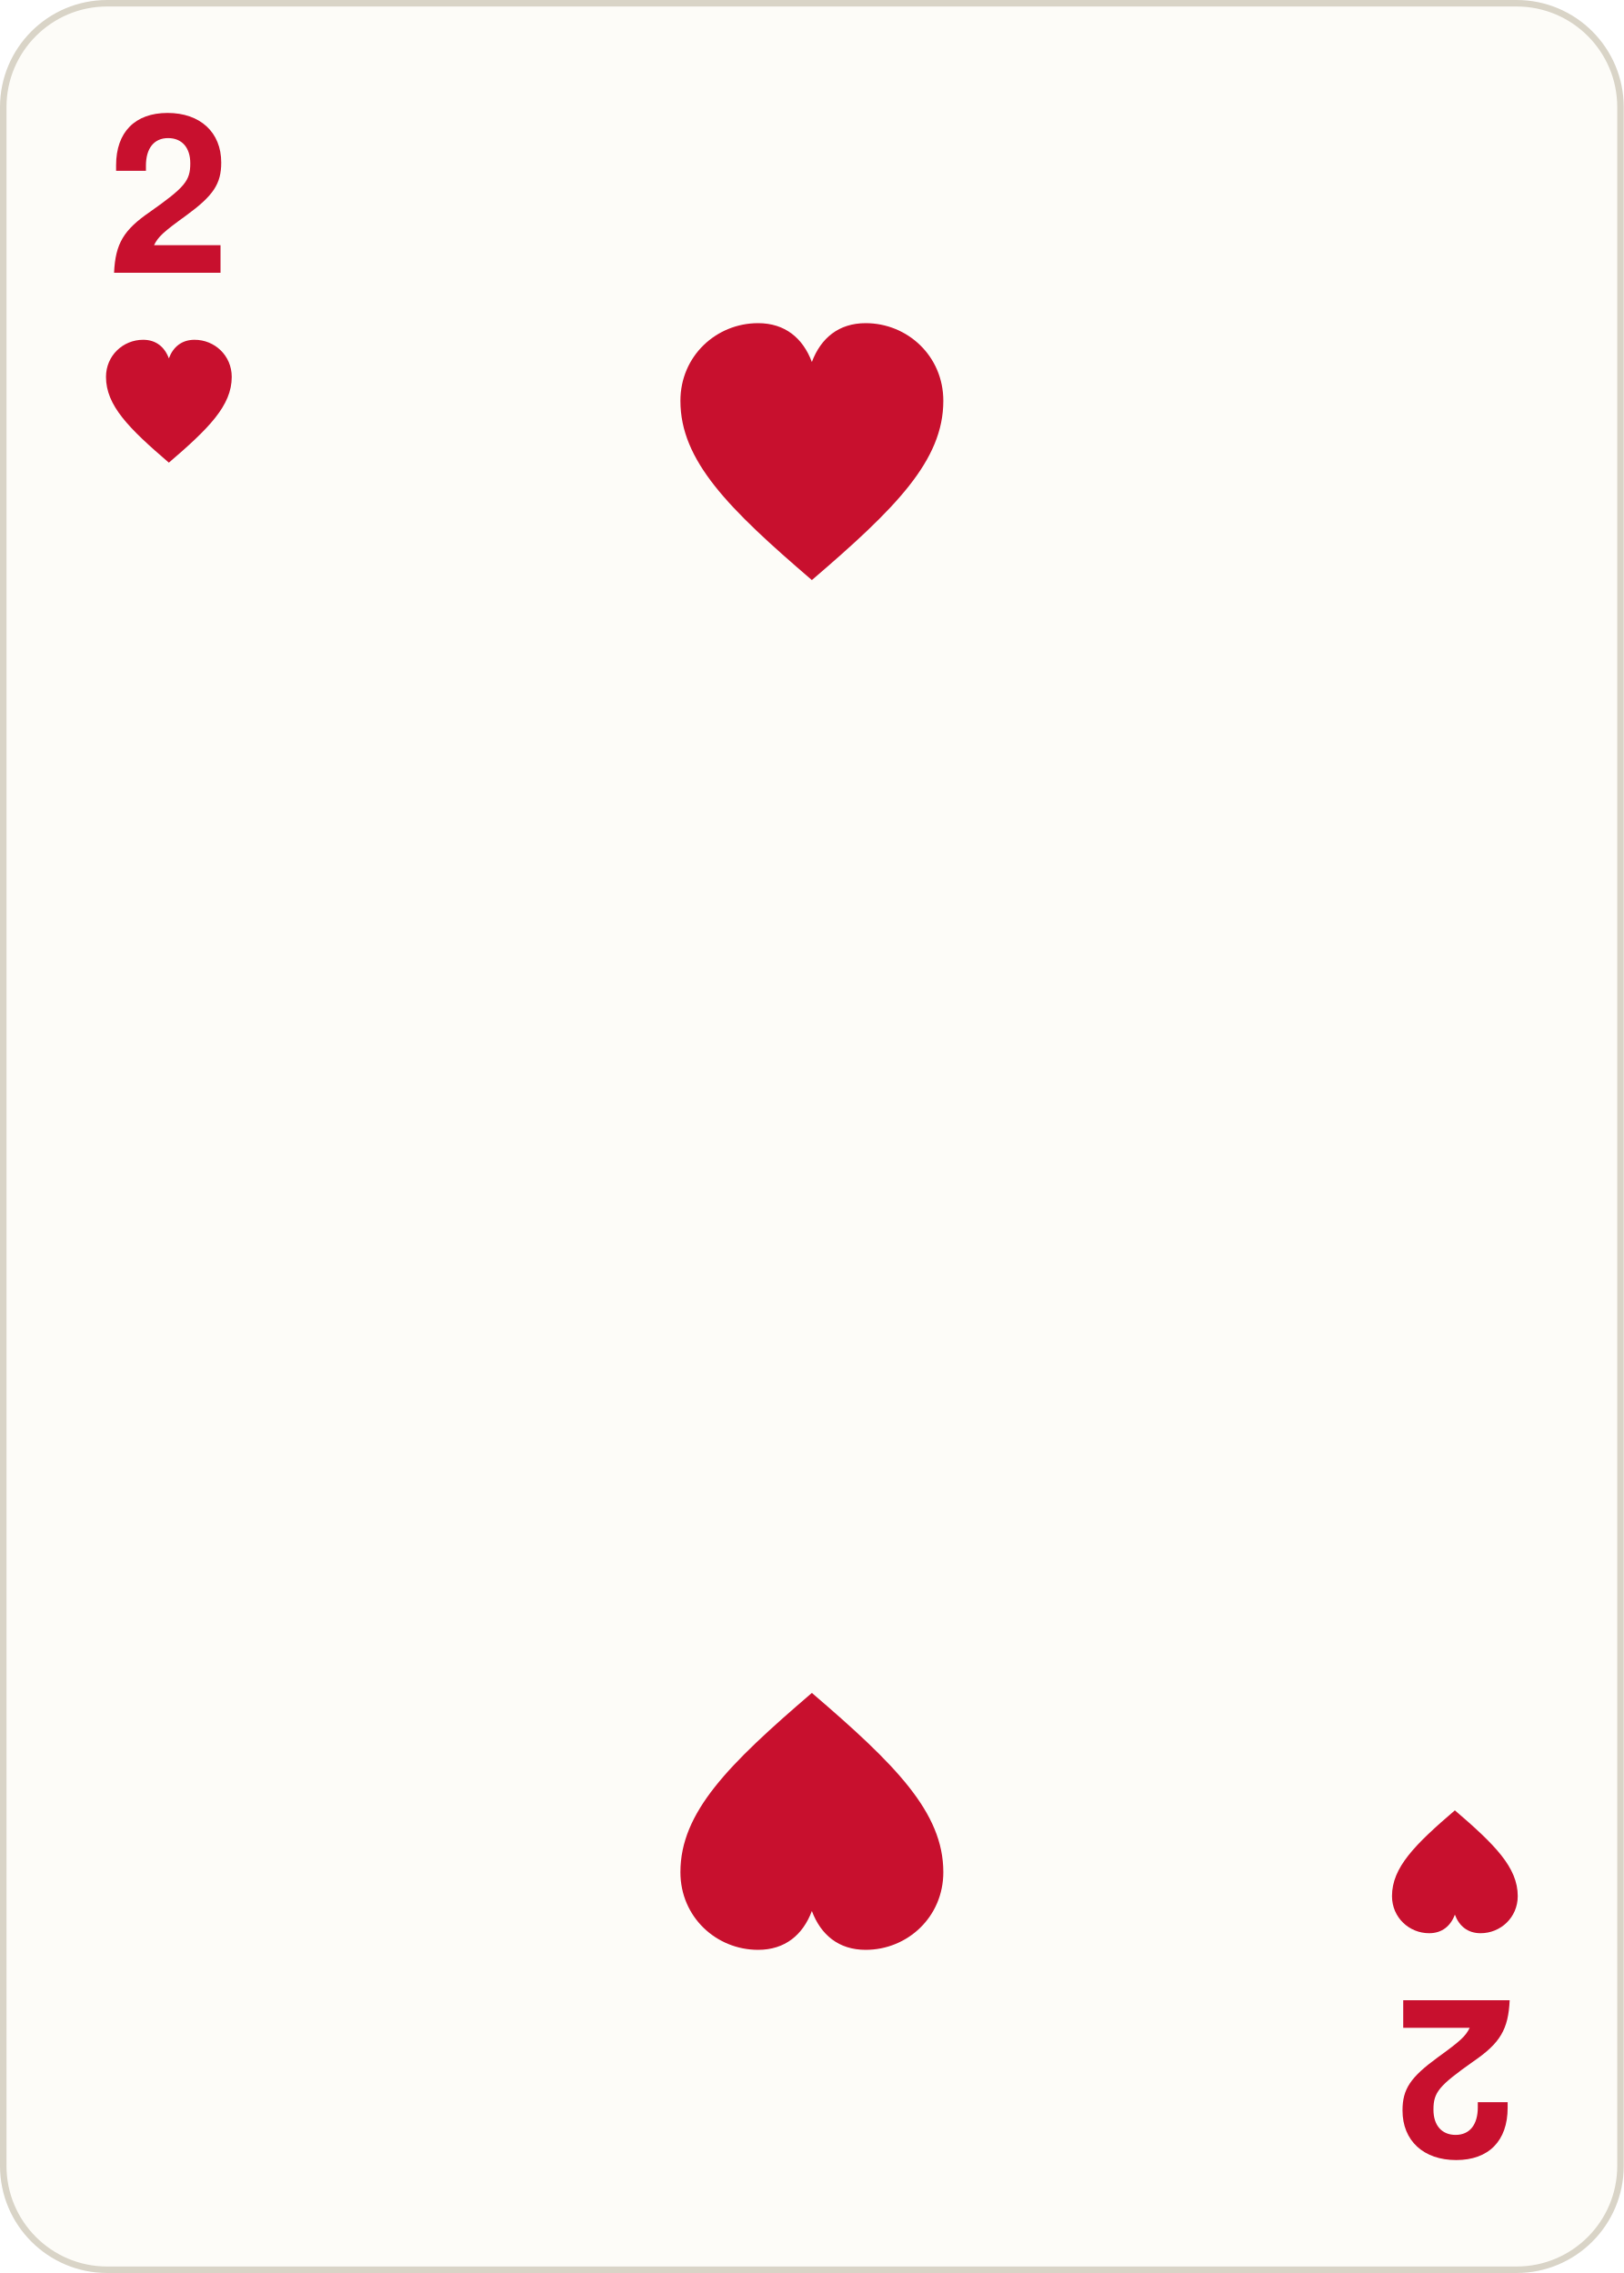
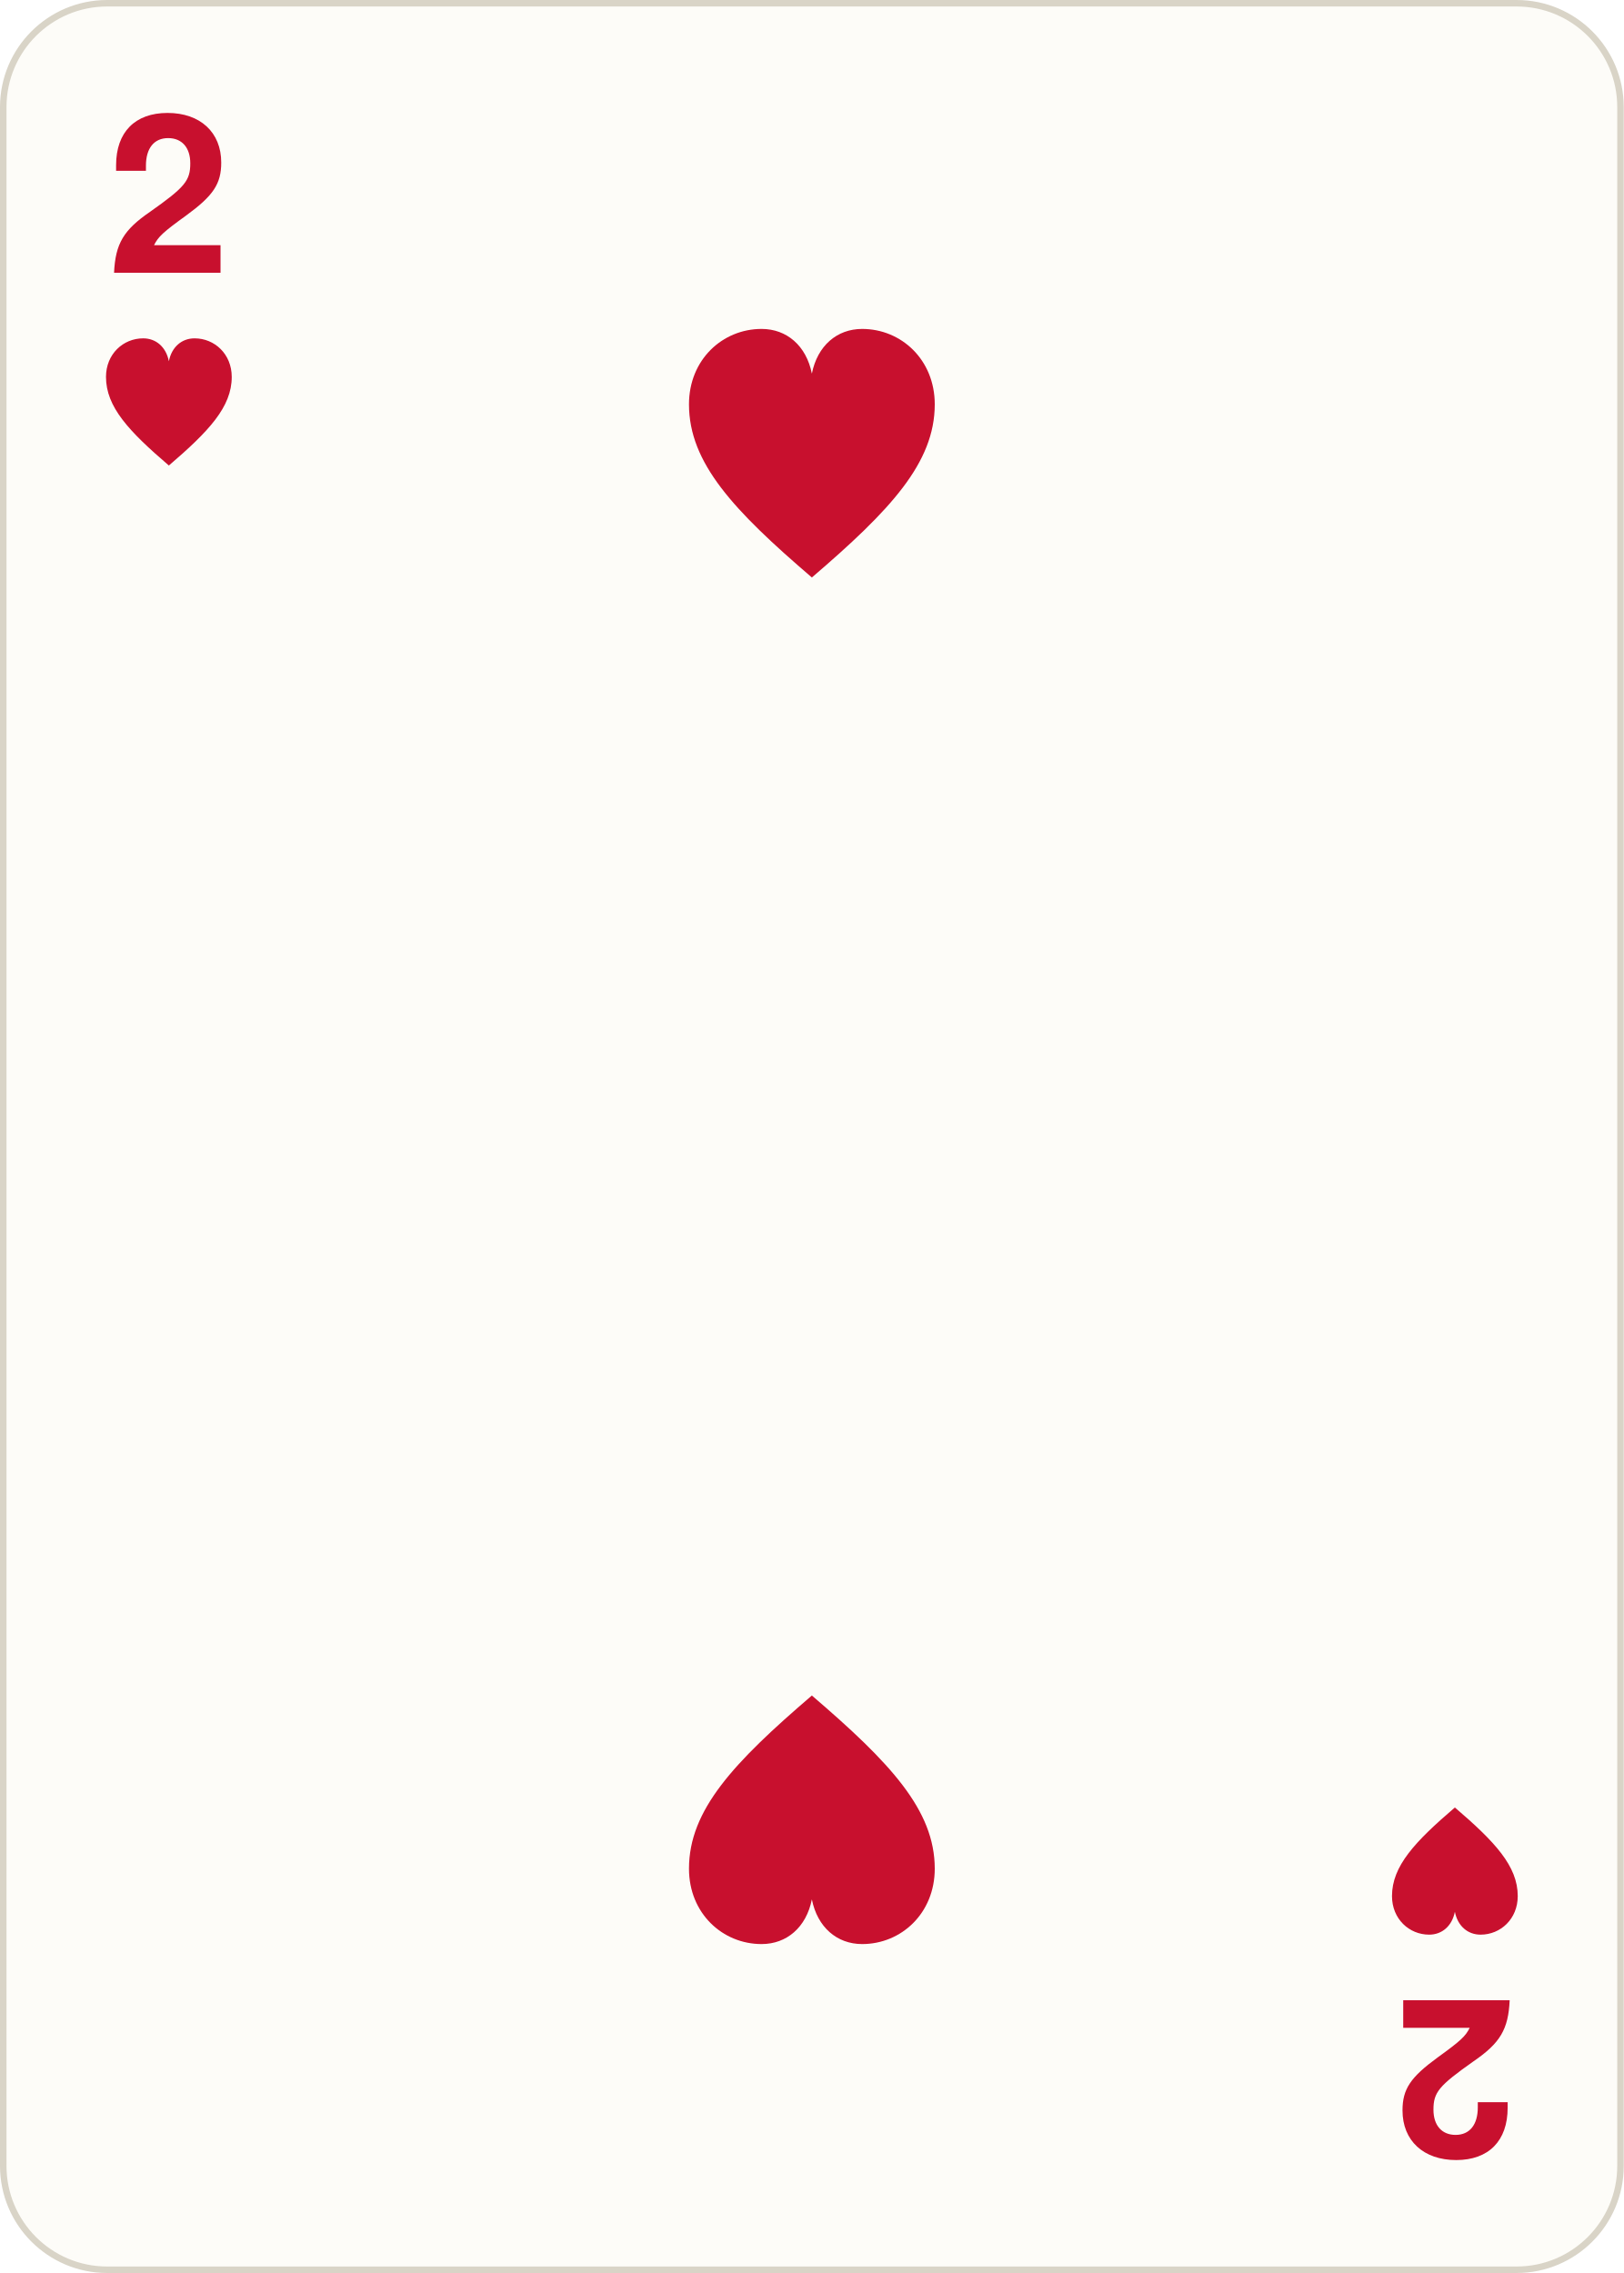
<svg xmlns="http://www.w3.org/2000/svg" viewBox="0 0 250 350" width="250" height="350">
  <rect x="0.5" y="0.5" width="249" height="349" rx="16" fill="#fdfcf8" stroke="#d9d4c7" stroke-width="1" />
  <text x="26" y="42" font-size="34" font-weight="700" text-anchor="middle" fill="#c8102e" font-family="Helvetica Neue, Helvetica, Arial, sans-serif">2</text>
-   <path d="M50,92 C22,68 6,52 6,32 C6,17 18,6 32,6 C41,6 47,11 50,19 C53,11 59,6 68,6 C82,6 94,17 94,32 C94,52 78,68 50,92 Z" fill="#c8102e" transform="translate(26.0,62.0) scale(0.22) translate(-50,-50)" />
+   <path d="M50,94 C22,70 6,53 6,32 C6,16 18,5 32,5 C41,5 48,11 50,21 C52,11 59,5 68,5 C82,5 94,16 94,32 C94,53 78,70 50,94 Z" fill="#c8102e" transform="translate(26.0,62.0) scale(0.22) translate(-50,-50)" />
  <g transform="rotate(180 125.0 175.0)">
    <text x="26" y="42" font-size="34" font-weight="700" text-anchor="middle" fill="#c8102e" font-family="Helvetica Neue, Helvetica, Arial, sans-serif">2</text>
-     <path d="M50,92 C22,68 6,52 6,32 C6,17 18,6 32,6 C41,6 47,11 50,19 C53,11 59,6 68,6 C82,6 94,17 94,32 C94,52 78,68 50,92 Z" fill="#c8102e" transform="translate(26.0,62.0) scale(0.22) translate(-50,-50)" />
+     <path d="M50,94 C22,70 6,53 6,32 C6,16 18,5 32,5 C41,5 48,11 50,21 C52,11 59,5 68,5 C82,5 94,16 94,32 C94,53 78,70 50,94 Z" fill="#c8102e" transform="translate(26.0,62.0) scale(0.22) translate(-50,-50)" />
  </g>
-   <path d="M50,92 C22,68 6,52 6,32 C6,17 18,6 32,6 C41,6 47,11 50,19 C53,11 59,6 68,6 C82,6 94,17 94,32 C94,52 78,68 50,92 Z" fill="#c8102e" transform="translate(125.0,70.0) scale(0.46) translate(-50,-50)" />
-   <path d="M50,92 C22,68 6,52 6,32 C6,17 18,6 32,6 C41,6 47,11 50,19 C53,11 59,6 68,6 C82,6 94,17 94,32 C94,52 78,68 50,92 Z" fill="#c8102e" transform="translate(125.0,280.0) rotate(180) scale(0.46) translate(-50,-50)" />
+   <path d="M50,94 C22,70 6,53 6,32 C6,16 18,5 32,5 C41,5 48,11 50,21 C52,11 59,5 68,5 C82,5 94,16 94,32 C94,53 78,70 50,94 Z" fill="#c8102e" transform="translate(125.0,70.0) scale(0.43) translate(-50,-50)" />
+   <path d="M50,94 C22,70 6,53 6,32 C6,16 18,5 32,5 C41,5 48,11 50,21 C52,11 59,5 68,5 C82,5 94,16 94,32 C94,53 78,70 50,94 Z" fill="#c8102e" transform="translate(125.0,280.0) rotate(180) scale(0.43) translate(-50,-50)" />
</svg>
